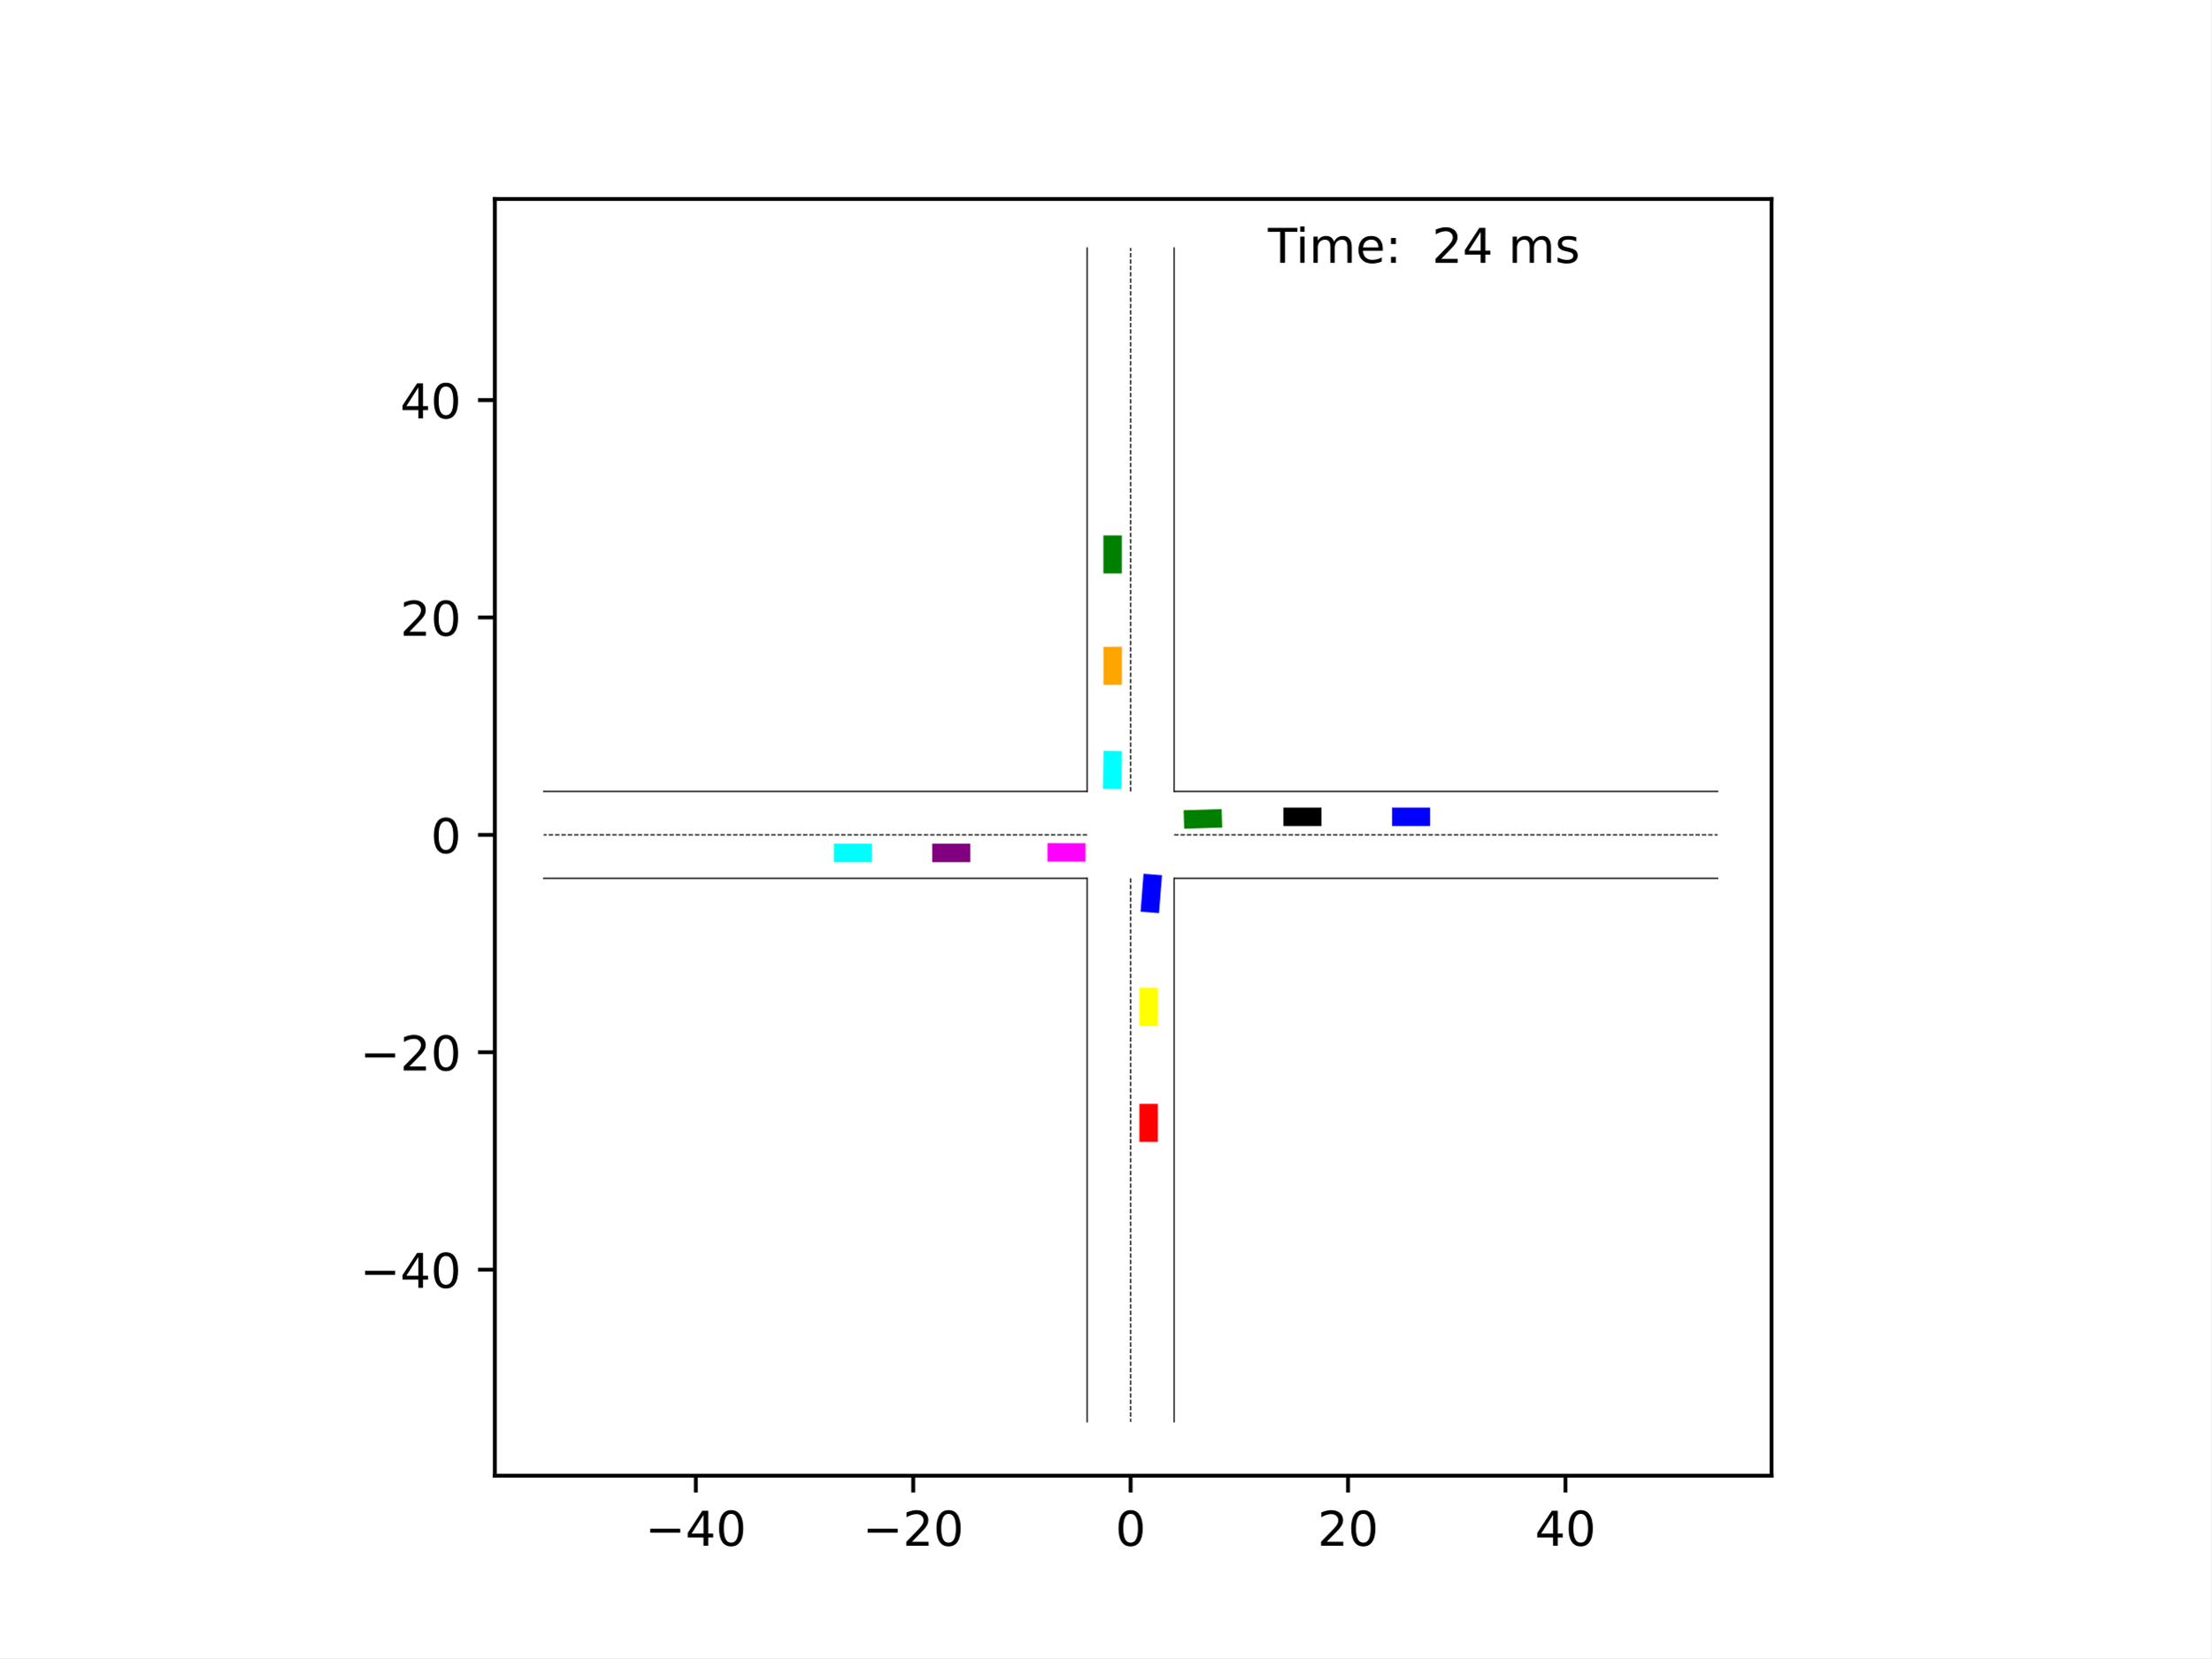
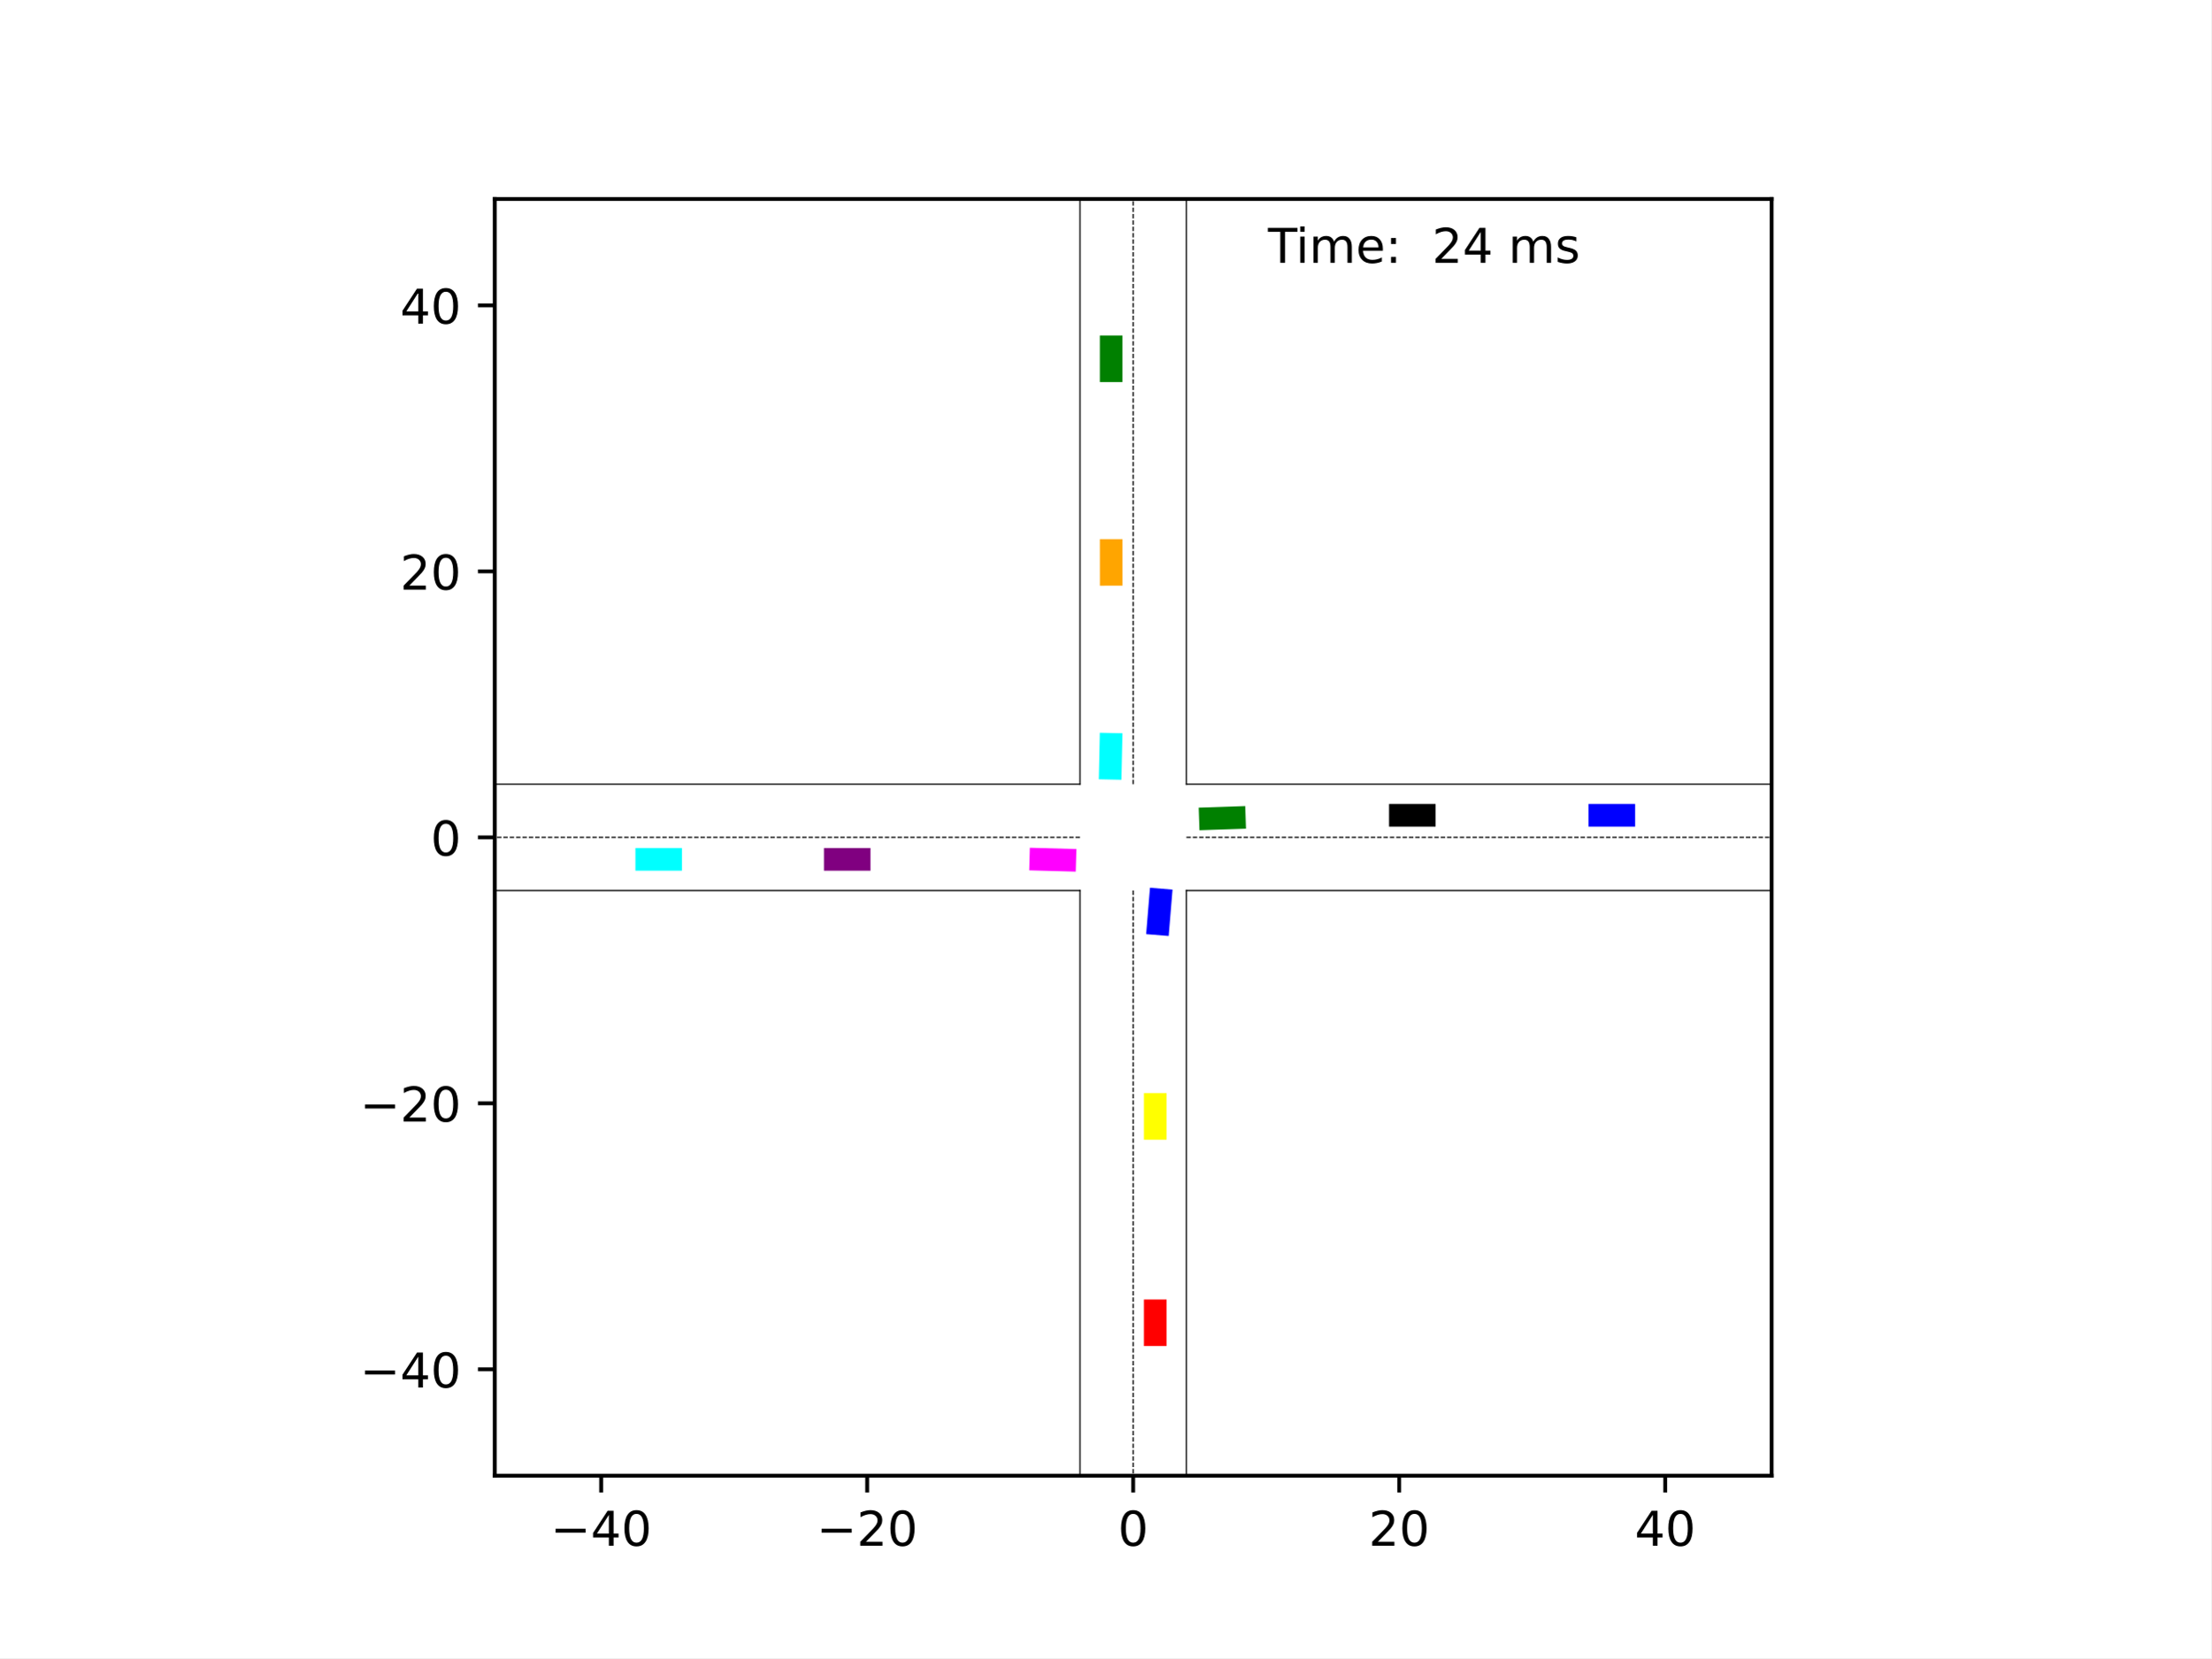
<svg xmlns="http://www.w3.org/2000/svg" xmlns:xlink="http://www.w3.org/1999/xlink" width="460.8pt" height="345.6pt" viewBox="0 0 460.8 345.6" version="1.1">
  <defs>
    <style type="text/css">*{stroke-linejoin: round; stroke-linecap: butt}</style>
  </defs>
  <g id="figure_1">
    <g id="patch_1">
      <path d="M 0 345.6  L 460.8 345.6  L 460.8 0  L 0 0  z " style="fill: #ffffff" />
    </g>
    <g id="axes_1">
      <g id="patch_2">
-         <path d="M 103.12 307.584  L 369.2 307.584  L 369.2 41.472  L 103.12 41.472  z " style="fill: #ffffff" />
+         <path d="M 103.104 307.584  L 369.216 307.584  L 369.216 41.472  L 103.104 41.472  z " style="fill: #ffffff" />
      </g>
      <g id="patch_3">
-         <path d="M 241.544 190.329  L 242.162 182.423  L 238.322 182.123  L 237.704 190.029  z " clip-path="url(#p4bf00504a2)" style="fill: #0000ff" />
+         <path d="M 243.556 195.094  L 244.356 185.425  L 239.66 185.036  L 238.86 194.705  z " clip-path="url(#p8ad0493555)" style="fill: #0000ff" />
      </g>
      <g id="patch_4">
-         <path d="M 254.593 168.637  L 246.667 168.879  L 246.785 172.729  L 254.711 172.486  z " clip-path="url(#p4bf00504a2)" style="fill: #008000" />
+         <path d="M 259.509 168.013  L 249.813 168.336  L 249.97 173.046  L 259.666 172.723  z " clip-path="url(#p8ad0493555)" style="fill: #008000" />
      </g>
      <g id="patch_5">
-         <path d="M 229.973 156.5  L 229.865 164.429  L 233.716 164.482  L 233.824 156.553  z " clip-path="url(#p4bf00504a2)" style="fill: #00ffff" />
+         <path d="M 229.205 152.728  L 228.999 162.428  L 233.71 162.528  L 233.917 152.828  z " clip-path="url(#p8ad0493555)" style="fill: #00ffff" />
      </g>
      <g id="patch_6">
-         <path d="M 218.292 179.585  L 226.222 179.6  L 226.229 175.748  L 218.3 175.733  z " clip-path="url(#p4bf00504a2)" style="fill: #ff00ff" />
+         <path d="M 214.495 181.41  L 224.193 181.675  L 224.322 176.964  L 214.624 176.699  z " clip-path="url(#p8ad0493555)" style="fill: #ff00ff" />
      </g>
      <g id="patch_7">
-         <path d="M 241.309 213.812  L 241.314 205.882  L 237.463 205.879  L 237.457 213.809  z " clip-path="url(#p4bf00504a2)" style="fill: #ffff00" />
+         <path d="M 243.109 237.551  L 243.109 227.849  L 238.397 227.849  L 238.397 237.551  z " clip-path="url(#p8ad0493555)" style="fill: #ffff00" />
      </g>
      <g id="patch_8">
-         <path d="M 275.403 168.332  L 267.473 168.332  L 267.473 172.184  L 275.403 172.184  z " clip-path="url(#p4bf00504a2)" />
+         <path d="M 299.183 167.579  L 289.481 167.579  L 289.481 172.291  L 299.183 172.291  z " clip-path="url(#p8ad0493555)" />
      </g>
      <g id="patch_9">
-         <path d="M 229.957 134.806  L 229.961 142.736  L 233.813 142.734  L 233.808 134.804  z " clip-path="url(#p4bf00504a2)" style="fill: #ffa500" />
+         <path d="M 229.214 112.374  L 229.222 122.076  L 233.935 122.072  L 233.927 112.37  z " clip-path="url(#p8ad0493555)" style="fill: #ffa500" />
      </g>
      <g id="patch_10">
-         <path d="M 194.28 179.691  L 202.21 179.692  L 202.21 175.84  L 194.28 175.84  z " clip-path="url(#p4bf00504a2)" style="fill: #800080" />
+         <path d="M 171.711 181.477  L 181.413 181.476  L 181.413 176.764  L 171.711 176.765  z " clip-path="url(#p8ad0493555)" style="fill: #800080" />
      </g>
      <g id="patch_11">
-         <path d="M 241.308 238.016  L 241.308 230.086  L 237.456 230.086  L 237.456 238.016  z " clip-path="url(#p4bf00504a2)" style="fill: #ff0000" />
+         <path d="M 243.109 280.557  L 243.109 270.855  L 238.397 270.855  L 238.397 280.557  z " clip-path="url(#p8ad0493555)" style="fill: #ff0000" />
      </g>
      <g id="patch_12">
-         <path d="M 298.043 168.332  L 290.114 168.332  L 290.114 172.184  L 298.043 172.184  z " clip-path="url(#p4bf00504a2)" style="fill: #0000ff" />
+         <path d="M 340.763 167.579  L 331.061 167.579  L 331.061 172.291  L 340.763 172.291  z " clip-path="url(#p8ad0493555)" style="fill: #0000ff" />
      </g>
      <g id="patch_13">
-         <path d="M 229.948 111.596  L 229.948 119.526  L 233.8 119.526  L 233.8 111.596  z " clip-path="url(#p4bf00504a2)" style="fill: #008000" />
+         <path d="M 229.211 69.925  L 229.211 79.627  L 233.923 79.627  L 233.923 69.925  z " clip-path="url(#p8ad0493555)" style="fill: #008000" />
      </g>
      <g id="patch_14">
-         <path d="M 173.77 179.691  L 181.7 179.691  L 181.7 175.84  L 173.77 175.84  z " clip-path="url(#p4bf00504a2)" style="fill: #00ffff" />
+         <path d="M 132.423 181.477  L 142.125 181.477  L 142.125 176.765  L 132.423 176.765  z " clip-path="url(#p8ad0493555)" style="fill: #00ffff" />
      </g>
      <g id="matplotlib.axis_1">
        <g id="xtick_1">
          <g id="line2d_1">
            <defs>
-               <path id="m1730e3212f" d="M 0 0  L 0 3.5  " style="stroke: #000000; stroke-width: 0.8" />
+               <path id="mca322c2c8a" d="M 0 0  L 0 3.5  " style="stroke: #000000; stroke-width: 0.8" />
            </defs>
            <g>
-               <use xlink:href="#m1730e3212f" x="145.003" y="307.584" style="stroke: #000000; stroke-width: 0.8" />
+               <use xlink:href="#mca322c2c8a" x="125.28" y="307.584" style="stroke: #000000; stroke-width: 0.8" />
            </g>
          </g>
          <g id="text_1">
-             <g transform="translate(134.4503 322.1824) scale(0.1 -0.1)">
+             <g transform="translate(114.7277 322.1824) scale(0.1 -0.1)">
              <defs>
                <path id="DejaVuSans-2212" d="M 678 2272  L 4684 2272  L 4684 1741  L 678 1741  L 678 2272  z " transform="scale(0.015625)" />
                <path id="DejaVuSans-34" d="M 2419 4116  L 825 1625  L 2419 1625  L 2419 4116  z M 2253 4666  L 3047 4666  L 3047 1625  L 3713 1625  L 3713 1100  L 3047 1100  L 3047 0  L 2419 0  L 2419 1100  L 313 1100  L 313 1709  L 2253 4666  z " transform="scale(0.015625)" />
                <path id="DejaVuSans-30" d="M 2034 4250  Q 1547 4250 1301 3770  Q 1056 3291 1056 2328  Q 1056 1369 1301 889  Q 1547 409 2034 409  Q 2525 409 2770 889  Q 3016 1369 3016 2328  Q 3016 3291 2770 3770  Q 2525 4250 2034 4250  z M 2034 4750  Q 2819 4750 3233 4129  Q 3647 3509 3647 2328  Q 3647 1150 3233 529  Q 2819 -91 2034 -91  Q 1250 -91 836 529  Q 422 1150 422 2328  Q 422 3509 836 4129  Q 1250 4750 2034 4750  z " transform="scale(0.015625)" />
              </defs>
              <use xlink:href="#DejaVuSans-2212" />
              <use xlink:href="#DejaVuSans-34" x="83.789" />
              <use xlink:href="#DejaVuSans-30" x="147.412" />
            </g>
          </g>
        </g>
        <g id="xtick_2">
          <g id="line2d_2">
            <g>
-               <use xlink:href="#m1730e3212f" x="190.315" y="307.584" style="stroke: #000000; stroke-width: 0.8" />
+               <use xlink:href="#mca322c2c8a" x="180.72" y="307.584" style="stroke: #000000; stroke-width: 0.8" />
            </g>
          </g>
          <g id="text_2">
-             <g transform="translate(179.763 322.1824) scale(0.1 -0.1)">
+             <g transform="translate(170.1677 322.1824) scale(0.1 -0.1)">
              <defs>
                <path id="DejaVuSans-32" d="M 1228 531  L 3431 531  L 3431 0  L 469 0  L 469 531  Q 828 903 1448 1529  Q 2069 2156 2228 2338  Q 2531 2678 2651 2914  Q 2772 3150 2772 3378  Q 2772 3750 2511 3984  Q 2250 4219 1831 4219  Q 1534 4219 1204 4116  Q 875 4013 500 3803  L 500 4441  Q 881 4594 1212 4672  Q 1544 4750 1819 4750  Q 2544 4750 2975 4387  Q 3406 4025 3406 3419  Q 3406 3131 3298 2873  Q 3191 2616 2906 2266  Q 2828 2175 2409 1742  Q 1991 1309 1228 531  z " transform="scale(0.015625)" />
              </defs>
              <use xlink:href="#DejaVuSans-2212" />
              <use xlink:href="#DejaVuSans-32" x="83.789" />
              <use xlink:href="#DejaVuSans-30" x="147.412" />
            </g>
          </g>
        </g>
        <g id="xtick_3">
          <g id="line2d_3">
            <g>
-               <use xlink:href="#m1730e3212f" x="235.628" y="307.584" style="stroke: #000000; stroke-width: 0.8" />
+               <use xlink:href="#mca322c2c8a" x="236.16" y="307.584" style="stroke: #000000; stroke-width: 0.8" />
            </g>
          </g>
          <g id="text_3">
-             <g transform="translate(232.4467 322.1824) scale(0.1 -0.1)">
+             <g transform="translate(232.9787 322.1824) scale(0.1 -0.1)">
              <use xlink:href="#DejaVuSans-30" />
            </g>
          </g>
        </g>
        <g id="xtick_4">
          <g id="line2d_4">
            <g>
-               <use xlink:href="#m1730e3212f" x="280.941" y="307.584" style="stroke: #000000; stroke-width: 0.8" />
+               <use xlink:href="#mca322c2c8a" x="291.6" y="307.584" style="stroke: #000000; stroke-width: 0.8" />
            </g>
          </g>
          <g id="text_4">
-             <g transform="translate(274.5782 322.1824) scale(0.1 -0.1)">
+             <g transform="translate(285.2375 322.1824) scale(0.1 -0.1)">
              <use xlink:href="#DejaVuSans-32" />
              <use xlink:href="#DejaVuSans-30" x="63.623" />
            </g>
          </g>
        </g>
        <g id="xtick_5">
          <g id="line2d_5">
            <g>
-               <use xlink:href="#m1730e3212f" x="326.253" y="307.584" style="stroke: #000000; stroke-width: 0.8" />
+               <use xlink:href="#mca322c2c8a" x="347.04" y="307.584" style="stroke: #000000; stroke-width: 0.8" />
            </g>
          </g>
          <g id="text_5">
-             <g transform="translate(319.8908 322.1824) scale(0.1 -0.1)">
+             <g transform="translate(340.6775 322.1824) scale(0.1 -0.1)">
              <use xlink:href="#DejaVuSans-34" />
              <use xlink:href="#DejaVuSans-30" x="63.623" />
            </g>
          </g>
        </g>
      </g>
      <g id="matplotlib.axis_2">
        <g id="ytick_1">
          <g id="line2d_6">
            <defs>
-               <path id="mfe93505d22" d="M 0 0  L -3.5 0  " style="stroke: #000000; stroke-width: 0.8" />
+               <path id="m42b7f097ac" d="M 0 0  L -3.5 0  " style="stroke: #000000; stroke-width: 0.8" />
            </defs>
            <g>
-               <use xlink:href="#mfe93505d22" x="103.12" y="264.637" style="stroke: #000000; stroke-width: 0.8" />
+               <use xlink:href="#m42b7f097ac" x="103.104" y="285.408" style="stroke: #000000; stroke-width: 0.8" />
            </g>
          </g>
          <g id="text_6">
-             <g transform="translate(75.01489 268.4361) scale(0.1 -0.1)">
+             <g transform="translate(74.99931 289.2072) scale(0.1 -0.1)">
              <use xlink:href="#DejaVuSans-2212" />
              <use xlink:href="#DejaVuSans-34" x="83.789" />
              <use xlink:href="#DejaVuSans-30" x="147.412" />
            </g>
          </g>
        </g>
        <g id="ytick_2">
          <g id="line2d_7">
            <g>
-               <use xlink:href="#mfe93505d22" x="103.12" y="219.324" style="stroke: #000000; stroke-width: 0.8" />
+               <use xlink:href="#m42b7f097ac" x="103.104" y="229.968" style="stroke: #000000; stroke-width: 0.8" />
            </g>
          </g>
          <g id="text_7">
-             <g transform="translate(75.01489 223.1235) scale(0.1 -0.1)">
+             <g transform="translate(74.99931 233.7672) scale(0.1 -0.1)">
              <use xlink:href="#DejaVuSans-2212" />
              <use xlink:href="#DejaVuSans-32" x="83.789" />
              <use xlink:href="#DejaVuSans-30" x="147.412" />
            </g>
          </g>
        </g>
        <g id="ytick_3">
          <g id="line2d_8">
            <g>
-               <use xlink:href="#mfe93505d22" x="103.12" y="174.012" style="stroke: #000000; stroke-width: 0.8" />
+               <use xlink:href="#m42b7f097ac" x="103.104" y="174.528" style="stroke: #000000; stroke-width: 0.8" />
            </g>
          </g>
          <g id="text_8">
-             <g transform="translate(89.75708 177.8108) scale(0.1 -0.1)">
+             <g transform="translate(89.7415 178.3272) scale(0.1 -0.1)">
              <use xlink:href="#DejaVuSans-30" />
            </g>
          </g>
        </g>
        <g id="ytick_4">
          <g id="line2d_9">
            <g>
-               <use xlink:href="#mfe93505d22" x="103.12" y="128.699" style="stroke: #000000; stroke-width: 0.8" />
+               <use xlink:href="#m42b7f097ac" x="103.104" y="119.088" style="stroke: #000000; stroke-width: 0.8" />
            </g>
          </g>
          <g id="text_9">
-             <g transform="translate(83.39458 132.4981) scale(0.1 -0.1)">
+             <g transform="translate(83.379 122.8872) scale(0.1 -0.1)">
              <use xlink:href="#DejaVuSans-32" />
              <use xlink:href="#DejaVuSans-30" x="63.623" />
            </g>
          </g>
        </g>
        <g id="ytick_5">
          <g id="line2d_10">
            <g>
-               <use xlink:href="#mfe93505d22" x="103.12" y="83.386" style="stroke: #000000; stroke-width: 0.8" />
+               <use xlink:href="#m42b7f097ac" x="103.104" y="63.648" style="stroke: #000000; stroke-width: 0.8" />
            </g>
          </g>
          <g id="text_10">
-             <g transform="translate(83.39458 87.18544) scale(0.1 -0.1)">
+             <g transform="translate(83.379 67.44722) scale(0.1 -0.1)">
              <use xlink:href="#DejaVuSans-34" />
              <use xlink:href="#DejaVuSans-30" x="63.623" />
            </g>
          </g>
        </g>
      </g>
      <g id="line2d_11">
-         <path d="M 244.691 296.356  L 244.691 183.074  " clip-path="url(#p4bf00504a2)" style="fill: none; stroke: #000000; stroke-width: 0.25; stroke-linecap: square" />
+         <path d="M 247.248 346.6  L 247.248 185.616  " clip-path="url(#p8ad0493555)" style="fill: none; stroke: #000000; stroke-width: 0.25; stroke-linecap: square" />
      </g>
      <g id="line2d_12">
-         <path d="M 244.691 183.074  L 357.972 183.074  " clip-path="url(#p4bf00504a2)" style="fill: none; stroke: #000000; stroke-width: 0.25; stroke-linecap: square" />
+         <path d="M 247.248 185.616  L 413.568 185.616  " clip-path="url(#p8ad0493555)" style="fill: none; stroke: #000000; stroke-width: 0.25; stroke-linecap: square" />
      </g>
      <g id="line2d_13">
-         <path d="M 357.972 164.949  L 244.691 164.949  " clip-path="url(#p4bf00504a2)" style="fill: none; stroke: #000000; stroke-width: 0.25; stroke-linecap: square" />
+         <path d="M 413.568 163.44  L 247.248 163.44  " clip-path="url(#p8ad0493555)" style="fill: none; stroke: #000000; stroke-width: 0.25; stroke-linecap: square" />
      </g>
      <g id="line2d_14">
-         <path d="M 244.691 164.949  L 244.691 51.667  " clip-path="url(#p4bf00504a2)" style="fill: none; stroke: #000000; stroke-width: 0.25; stroke-linecap: square" />
+         <path d="M 247.248 163.44  L 247.248 -1  " clip-path="url(#p8ad0493555)" style="fill: none; stroke: #000000; stroke-width: 0.25; stroke-linecap: square" />
      </g>
      <g id="line2d_15">
-         <path d="M 226.565 51.667  L 226.565 164.949  " clip-path="url(#p4bf00504a2)" style="fill: none; stroke: #000000; stroke-width: 0.25; stroke-linecap: square" />
+         <path d="M 225.072 -1  L 225.072 163.44  " clip-path="url(#p8ad0493555)" style="fill: none; stroke: #000000; stroke-width: 0.25; stroke-linecap: square" />
      </g>
      <g id="line2d_16">
-         <path d="M 226.565 164.949  L 113.284 164.949  " clip-path="url(#p4bf00504a2)" style="fill: none; stroke: #000000; stroke-width: 0.25; stroke-linecap: square" />
+         <path d="M 225.072 163.44  L 58.752 163.44  " clip-path="url(#p8ad0493555)" style="fill: none; stroke: #000000; stroke-width: 0.25; stroke-linecap: square" />
      </g>
      <g id="line2d_17">
-         <path d="M 113.284 183.074  L 226.565 183.074  " clip-path="url(#p4bf00504a2)" style="fill: none; stroke: #000000; stroke-width: 0.25; stroke-linecap: square" />
+         <path d="M 58.752 185.616  L 225.072 185.616  " clip-path="url(#p8ad0493555)" style="fill: none; stroke: #000000; stroke-width: 0.25; stroke-linecap: square" />
      </g>
      <g id="line2d_18">
-         <path d="M 226.565 183.074  L 226.565 296.356  " clip-path="url(#p4bf00504a2)" style="fill: none; stroke: #000000; stroke-width: 0.25; stroke-linecap: square" />
+         <path d="M 225.072 185.616  L 225.072 346.6  " clip-path="url(#p8ad0493555)" style="fill: none; stroke: #000000; stroke-width: 0.25; stroke-linecap: square" />
      </g>
      <g id="line2d_19">
-         <path d="M 244.691 174.012  L 357.972 174.012  " clip-path="url(#p4bf00504a2)" style="fill: none; stroke-dasharray: 0.925,0.4; stroke-dashoffset: 0; stroke: #000000; stroke-width: 0.25" />
+         <path d="M 247.248 174.528  L 413.568 174.528  " clip-path="url(#p8ad0493555)" style="fill: none; stroke-dasharray: 0.925,0.4; stroke-dashoffset: 0; stroke: #000000; stroke-width: 0.25" />
      </g>
      <g id="line2d_20">
-         <path d="M 235.628 164.949  L 235.628 51.667  " clip-path="url(#p4bf00504a2)" style="fill: none; stroke-dasharray: 0.925,0.4; stroke-dashoffset: 0; stroke: #000000; stroke-width: 0.25" />
+         <path d="M 236.16 163.44  L 236.16 -1  " clip-path="url(#p8ad0493555)" style="fill: none; stroke-dasharray: 0.925,0.4; stroke-dashoffset: 0; stroke: #000000; stroke-width: 0.25" />
      </g>
      <g id="line2d_21">
-         <path d="M 226.565 174.012  L 113.284 174.012  " clip-path="url(#p4bf00504a2)" style="fill: none; stroke-dasharray: 0.925,0.4; stroke-dashoffset: 0; stroke: #000000; stroke-width: 0.25" />
+         <path d="M 225.072 174.528  L 58.752 174.528  " clip-path="url(#p8ad0493555)" style="fill: none; stroke-dasharray: 0.925,0.4; stroke-dashoffset: 0; stroke: #000000; stroke-width: 0.25" />
      </g>
      <g id="line2d_22">
-         <path d="M 235.628 183.074  L 235.628 296.356  " clip-path="url(#p4bf00504a2)" style="fill: none; stroke-dasharray: 0.925,0.4; stroke-dashoffset: 0; stroke: #000000; stroke-width: 0.25" />
+         <path d="M 236.16 185.616  L 236.16 346.6  " clip-path="url(#p8ad0493555)" style="fill: none; stroke-dasharray: 0.925,0.4; stroke-dashoffset: 0; stroke: #000000; stroke-width: 0.25" />
      </g>
      <g id="patch_15">
-         <path d="M 103.12 307.584  L 103.12 41.472  " style="fill: none; stroke: #000000; stroke-width: 0.8; stroke-linejoin: miter; stroke-linecap: square" />
+         <path d="M 103.104 307.584  L 103.104 41.472  " style="fill: none; stroke: #000000; stroke-width: 0.8; stroke-linejoin: miter; stroke-linecap: square" />
      </g>
      <g id="patch_16">
-         <path d="M 369.2 307.584  L 369.2 41.472  " style="fill: none; stroke: #000000; stroke-width: 0.8; stroke-linejoin: miter; stroke-linecap: square" />
+         <path d="M 369.216 307.584  L 369.216 41.472  " style="fill: none; stroke: #000000; stroke-width: 0.8; stroke-linejoin: miter; stroke-linecap: square" />
      </g>
      <g id="patch_17">
-         <path d="M 103.12 307.584  L 369.2 307.584  " style="fill: none; stroke: #000000; stroke-width: 0.8; stroke-linejoin: miter; stroke-linecap: square" />
+         <path d="M 103.104 307.584  L 369.216 307.584  " style="fill: none; stroke: #000000; stroke-width: 0.8; stroke-linejoin: miter; stroke-linecap: square" />
      </g>
      <g id="patch_18">
-         <path d="M 103.12 41.472  L 369.2 41.472  " style="fill: none; stroke: #000000; stroke-width: 0.8; stroke-linejoin: miter; stroke-linecap: square" />
+         <path d="M 103.104 41.472  L 369.216 41.472  " style="fill: none; stroke: #000000; stroke-width: 0.8; stroke-linejoin: miter; stroke-linecap: square" />
      </g>
      <g id="text_11">
-         <g transform="translate(264.243 54.7776) scale(0.1 -0.1)">
+         <g transform="translate(264.2539 54.7776) scale(0.1 -0.1)">
          <defs>
            <path id="DejaVuSans-54" d="M -19 4666  L 3928 4666  L 3928 4134  L 2272 4134  L 2272 0  L 1638 0  L 1638 4134  L -19 4134  L -19 4666  z " transform="scale(0.015625)" />
            <path id="DejaVuSans-69" d="M 603 3500  L 1178 3500  L 1178 0  L 603 0  L 603 3500  z M 603 4863  L 1178 4863  L 1178 4134  L 603 4134  L 603 4863  z " transform="scale(0.015625)" />
            <path id="DejaVuSans-6d" d="M 3328 2828  Q 3544 3216 3844 3400  Q 4144 3584 4550 3584  Q 5097 3584 5394 3201  Q 5691 2819 5691 2113  L 5691 0  L 5113 0  L 5113 2094  Q 5113 2597 4934 2840  Q 4756 3084 4391 3084  Q 3944 3084 3684 2787  Q 3425 2491 3425 1978  L 3425 0  L 2847 0  L 2847 2094  Q 2847 2600 2669 2842  Q 2491 3084 2119 3084  Q 1678 3084 1418 2786  Q 1159 2488 1159 1978  L 1159 0  L 581 0  L 581 3500  L 1159 3500  L 1159 2956  Q 1356 3278 1631 3431  Q 1906 3584 2284 3584  Q 2666 3584 2933 3390  Q 3200 3197 3328 2828  z " transform="scale(0.015625)" />
            <path id="DejaVuSans-65" d="M 3597 1894  L 3597 1613  L 953 1613  Q 991 1019 1311 708  Q 1631 397 2203 397  Q 2534 397 2845 478  Q 3156 559 3463 722  L 3463 178  Q 3153 47 2828 -22  Q 2503 -91 2169 -91  Q 1331 -91 842 396  Q 353 884 353 1716  Q 353 2575 817 3079  Q 1281 3584 2069 3584  Q 2775 3584 3186 3129  Q 3597 2675 3597 1894  z M 3022 2063  Q 3016 2534 2758 2815  Q 2500 3097 2075 3097  Q 1594 3097 1305 2825  Q 1016 2553 972 2059  L 3022 2063  z " transform="scale(0.015625)" />
            <path id="DejaVuSans-3a" d="M 750 794  L 1409 794  L 1409 0  L 750 0  L 750 794  z M 750 3309  L 1409 3309  L 1409 2516  L 750 2516  L 750 3309  z " transform="scale(0.015625)" />
            <path id="DejaVuSans-20" transform="scale(0.015625)" />
            <path id="DejaVuSans-73" d="M 2834 3397  L 2834 2853  Q 2591 2978 2328 3040  Q 2066 3103 1784 3103  Q 1356 3103 1142 2972  Q 928 2841 928 2578  Q 928 2378 1081 2264  Q 1234 2150 1697 2047  L 1894 2003  Q 2506 1872 2764 1633  Q 3022 1394 3022 966  Q 3022 478 2636 193  Q 2250 -91 1575 -91  Q 1294 -91 989 -36  Q 684 19 347 128  L 347 722  Q 666 556 975 473  Q 1284 391 1588 391  Q 1994 391 2212 530  Q 2431 669 2431 922  Q 2431 1156 2273 1281  Q 2116 1406 1581 1522  L 1381 1569  Q 847 1681 609 1914  Q 372 2147 372 2553  Q 372 3047 722 3315  Q 1072 3584 1716 3584  Q 2034 3584 2315 3537  Q 2597 3491 2834 3397  z " transform="scale(0.015625)" />
          </defs>
          <use xlink:href="#DejaVuSans-54" />
          <use xlink:href="#DejaVuSans-69" x="57.959" />
          <use xlink:href="#DejaVuSans-6d" x="85.742" />
          <use xlink:href="#DejaVuSans-65" x="183.154" />
          <use xlink:href="#DejaVuSans-3a" x="244.678" />
          <use xlink:href="#DejaVuSans-20" x="278.369" />
          <use xlink:href="#DejaVuSans-20" x="310.156" />
          <use xlink:href="#DejaVuSans-32" x="341.943" />
          <use xlink:href="#DejaVuSans-34" x="405.566" />
          <use xlink:href="#DejaVuSans-20" x="469.189" />
          <use xlink:href="#DejaVuSans-6d" x="500.977" />
          <use xlink:href="#DejaVuSans-73" x="598.389" />
        </g>
      </g>
    </g>
  </g>
  <defs>
-     <clipPath id="p4bf00504a2">
-       <rect x="103.12" y="41.472" width="266.081" height="266.112" />
+     <clipPath id="p8ad0493555">
+       <rect x="103.104" y="41.472" width="266.112" height="266.112" />
    </clipPath>
  </defs>
</svg>
